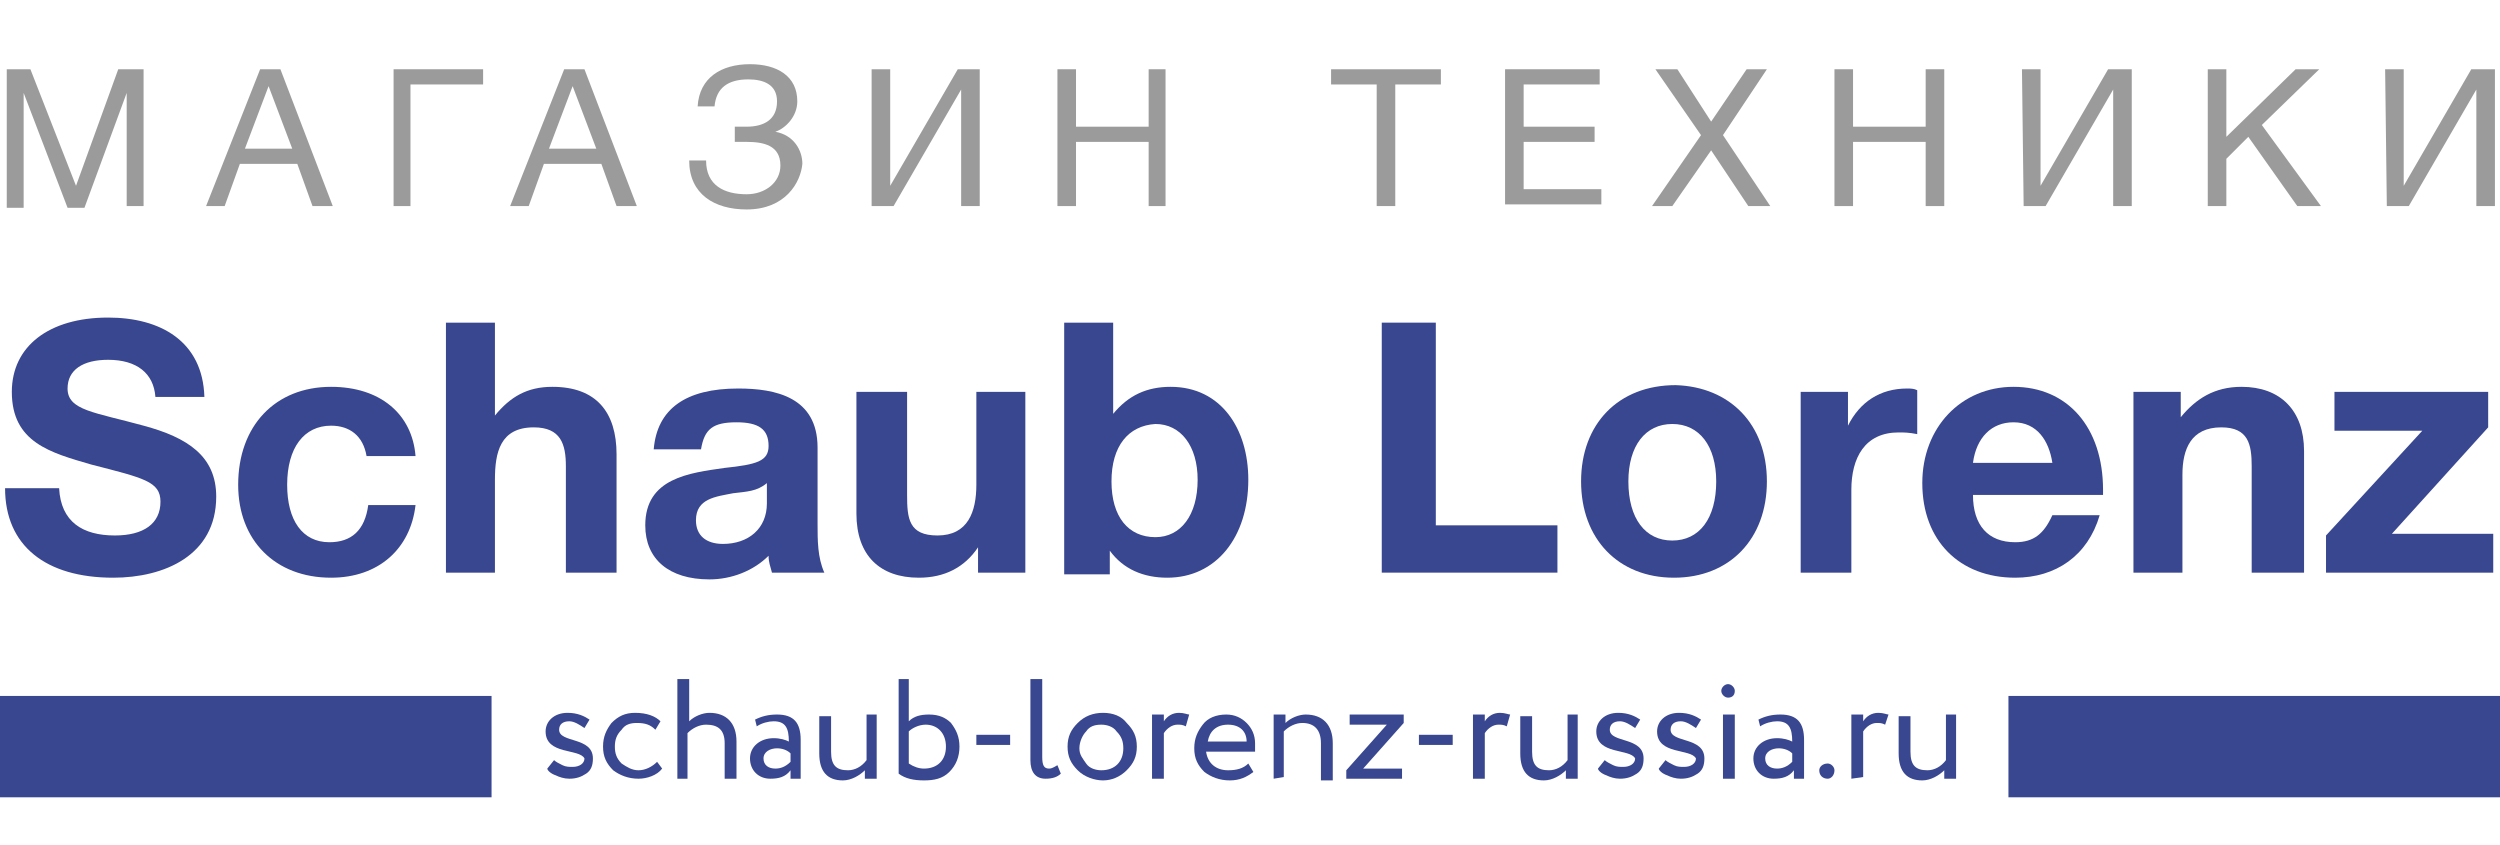
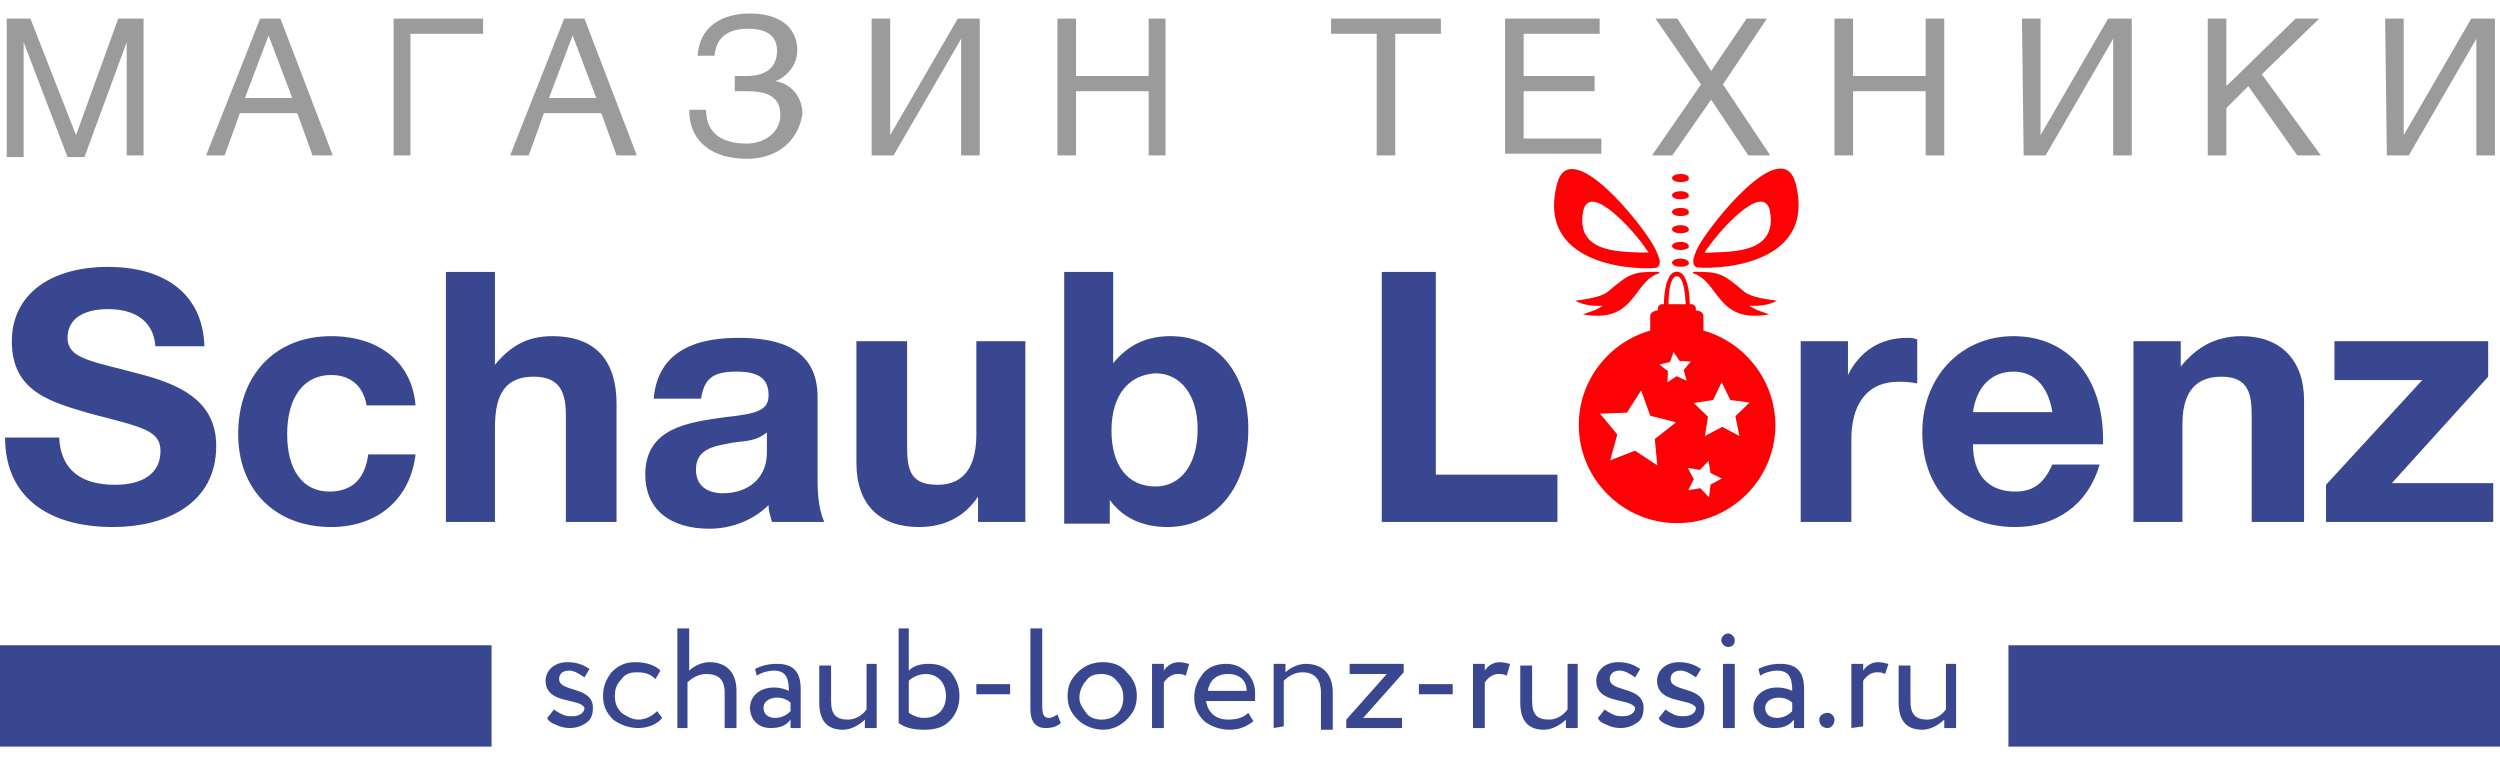
- <svg xmlns="http://www.w3.org/2000/svg" version="1.1" id="Слой_1" x="0px" y="0px" viewBox="0 0 148 50" style="enable-background:new 0 0 148 50;" xml:space="preserve">
-   <style type="text/css">
- 	.st0{fill:#394791;}
- 	.st1{fill:#9B9B9B;}
- </style>
-   <g>
-     <path class="st0" d="M9.2,23.5c-0.1-1.4-1.1-2.2-2.8-2.2C4.9,21.3,4,21.9,4,23c0,1.3,1.6,1.4,4.5,2.2c2.6,0.7,4.3,1.8,4.3,4.2   c0,3.5-3.1,4.8-6.1,4.8c-4,0-6.4-1.9-6.4-5.3h3.2c0.1,2,1.4,2.8,3.3,2.8c1.7,0,2.7-0.7,2.7-2c0-1.2-1-1.4-4.1-2.2   c-2.4-0.7-4.7-1.3-4.7-4.3c0-2.7,2.2-4.4,5.7-4.4c3.1,0,5.6,1.4,5.7,4.7H9.2z" />
-     <path class="st0" d="M19.6,34.2c-3.3,0-5.5-2.2-5.5-5.5c0-3.5,2.2-5.8,5.5-5.8c2.9,0,4.8,1.6,5,4.1h-2.9c-0.2-1.2-1-1.8-2.1-1.8   c-1.6,0-2.6,1.3-2.6,3.5c0,2.1,0.9,3.4,2.5,3.4c1.3,0,2.1-0.7,2.3-2.2h2.8C24.3,32.5,22.4,34.2,19.6,34.2z" />
-     <path class="st0" d="M29.3,24.6c0.9-1.1,1.9-1.7,3.4-1.7c2.6,0,3.8,1.5,3.8,4v7h-3v-6.3c0-1.3-0.3-2.3-1.9-2.3   c-2,0-2.3,1.5-2.3,3.1v5.5h-2.9V19.1h2.9C29.3,19.1,29.3,24.6,29.3,24.6z" />
-     <path class="st0" d="M45.7,33.9c-0.1-0.4-0.2-0.6-0.2-1c-0.9,0.9-2.2,1.4-3.5,1.4c-2.4,0-3.8-1.2-3.8-3.2c0-2.8,2.6-3.1,4.7-3.4   c1.9-0.2,2.6-0.4,2.6-1.3c0-1-0.6-1.4-1.9-1.4c-1.4,0-1.9,0.4-2.1,1.6h-2.8c0.2-2.4,1.9-3.6,5-3.6c2.2,0,4.7,0.5,4.7,3.5V31   c0,1,0,2,0.4,2.9H45.7z M43.4,29.2c-1,0.2-2.2,0.3-2.2,1.6c0,0.9,0.6,1.4,1.6,1.4c1.5,0,2.6-0.9,2.6-2.4v-1.2   C44.8,29.1,44.2,29.1,43.4,29.2z" />
-     <path class="st0" d="M60.7,33.9h-2.8v-1.5c-0.8,1.2-2,1.8-3.5,1.8c-2.3,0-3.7-1.3-3.7-3.8v-7.2h3v6.1c0,1.4,0.1,2.4,1.8,2.4   c1.8,0,2.3-1.4,2.3-3v-5.5h2.9V33.9z" />
-     <path class="st0" d="M65.9,24.5c0.9-1.1,2-1.6,3.4-1.6c3,0,4.6,2.5,4.6,5.5c0,3.4-1.9,5.8-4.8,5.8c-1.4,0-2.6-0.5-3.4-1.6V34H63   V19.1h2.9V24.5z M65.8,28.5c0,2.1,1,3.3,2.6,3.3c1.5,0,2.5-1.3,2.5-3.4c0-2-1-3.3-2.5-3.3C66.8,25.2,65.8,26.4,65.8,28.5z" />
-     <path class="st0" d="M92.3,33.9H81.8V19.1H85v12h7.2v2.8H92.3z" />
-     <path class="st0" d="M104.6,28.5c0,3.4-2.2,5.7-5.5,5.7s-5.5-2.3-5.5-5.7s2.2-5.7,5.6-5.7C102.4,22.9,104.6,25.1,104.6,28.5z    M96.4,28.5c0,2.2,1,3.5,2.6,3.5s2.6-1.3,2.6-3.5c0-2.1-1-3.4-2.6-3.4S96.4,26.4,96.4,28.5z" />
-     <path class="st0" d="M113.5,25.7c-0.5-0.1-0.8-0.1-1.1-0.1c-2,0-2.8,1.5-2.8,3.4v4.9h-3V23.2h2.8v2c0.7-1.4,1.9-2.2,3.5-2.2   c0.2,0,0.4,0,0.6,0.1V25.7z" />
-     <path class="st0" d="M119.3,34.2c-3.3,0-5.5-2.2-5.5-5.6c0-3.3,2.3-5.7,5.4-5.7c3.2,0,5.3,2.4,5.3,6.1v0.3h-7.7   c0,1.8,0.9,2.8,2.5,2.8c1.1,0,1.7-0.5,2.2-1.6h2.8C123.6,32.9,121.7,34.2,119.3,34.2z M119.2,25c-1.3,0-2.2,0.9-2.4,2.4h4.7   C121.3,26.1,120.6,25,119.2,25z" />
-     <path class="st0" d="M133.3,33.9v-6.3c0-1.3-0.2-2.3-1.8-2.3c-1.8,0-2.3,1.3-2.3,2.8v5.8h-2.9V23.2h2.8v1.5c0.9-1.1,2-1.8,3.6-1.8   c2.3,0,3.7,1.4,3.7,3.8v7.2H133.3z" />
-     <path class="st0" d="M147.3,25.3l-5.7,6.3h6v2.3h-9.9v-2.2l5.7-6.2h-5.2v-2.3h9.1L147.3,25.3L147.3,25.3z" />
-   </g>
-   <g>
-     <path class="st1" d="M1.8,4.1L4.5,11L7,4.1h1.5v8.1h-1V5.5L5,12.3H4L1.4,5.5v6.8h-1V4.1H1.8z" />
-     <path class="st1" d="M19.7,12.2h-1.2l-0.9-2.5h-3.4l-0.9,2.5h-1.1l3.2-8.1h1.2L19.7,12.2z M15.9,5.1l-1.4,3.7h2.8L15.9,5.1z" />
-     <path class="st1" d="M23.3,12.2V4.1h5.3V5h-4.3v7.2H23.3z" />
-     <path class="st1" d="M37.7,12.2h-1.2l-0.9-2.5h-3.4l-0.9,2.5h-1.1l3.2-8.1h1.2L37.7,12.2z M33.9,5.1l-1.4,3.7h2.8L33.9,5.1z" />
-     <path class="st1" d="M44.2,12.4c-1.9,0-3.4-0.9-3.4-2.9h1c0,1.5,1.1,2,2.4,2c1.1,0,2-0.7,2-1.7c0-1.2-1-1.4-2-1.4   c-0.2,0-0.6,0-0.7,0V7.5c0.2,0,0.5,0,0.7,0c1,0,1.8-0.4,1.8-1.5c0-1-0.8-1.3-1.7-1.3c-1.2,0-1.9,0.5-2,1.6h-1   c0.1-1.7,1.4-2.5,3.1-2.5c1.6,0,2.8,0.7,2.8,2.2c0,0.9-0.7,1.6-1.3,1.8l0,0C47,8,47.5,8.9,47.5,9.7C47.4,10.8,46.5,12.4,44.2,12.4z   " />
-     <path class="st1" d="M51.6,4.1h1.1V11l0,0l4-6.9H58v8.1h-1.1V5.3l0,0l-4,6.9h-1.3C51.6,12.2,51.6,4.1,51.6,4.1z" />
-     <path class="st1" d="M69,12.2h-1V8.4h-4.3v3.8h-1.1V4.1h1.1v3.4H68V4.1h1V12.2z" />
-     <path class="st1" d="M85.3,5h-2.7v7.2h-1.1V5h-2.7V4.1h6.5C85.3,4.1,85.3,5,85.3,5z" />
-     <path class="st1" d="M94.7,5h-4.5v2.5h4.2v0.9h-4.2v2.8h4.6v0.9h-5.7v-8h5.6V5z" />
-     <path class="st1" d="M102,8l2.8,4.2h-1.3l-2.2-3.3L99,12.2h-1.2l2.9-4.2L98,4.1h1.3l2,3.1l2.1-3.1h1.2L102,8z" />
-     <path class="st1" d="M115.1,12.2H114V8.4h-4.3v3.8h-1.1V4.1h1.1v3.4h4.3V4.1h1.1V12.2z" />
-     <path class="st1" d="M119.7,4.1h1.1V11l0,0l4-6.9h1.4v8.1h-1.1V5.3l0,0l-4,6.9h-1.3L119.7,4.1L119.7,4.1z" />
-     <path class="st1" d="M133.9,7.4l3.5,4.8H136l-2.9-4.1l-1.3,1.3v2.8h-1.1V4.1h1.1v4l4.1-4h1.4L133.9,7.4z" />
-     <path class="st1" d="M141.2,4.1h1.1V11l0,0l4-6.9h1.4v8.1h-1.1V5.3l0,0l-4,6.9h-1.3L141.2,4.1L141.2,4.1z" />
-   </g>
-   <rect x="118.9" y="41.2" class="st0" width="29.1" height="6" />
-   <rect y="41.2" class="st0" width="29.1" height="6" />
-   <g>
-     <path class="st0" d="M32.3,43.3c0-0.6,0.5-1.1,1.3-1.1c0.6,0,1,0.2,1.3,0.4l-0.3,0.5c-0.3-0.2-0.6-0.4-0.9-0.4   c-0.4,0-0.6,0.2-0.6,0.5c0,0.8,2,0.4,2,1.7c0,0.4-0.1,0.7-0.4,0.9c-0.3,0.2-0.6,0.3-1,0.3c-0.3,0-0.6-0.1-0.8-0.2   c-0.3-0.1-0.5-0.3-0.5-0.4l0.4-0.5c0.1,0.1,0.3,0.2,0.5,0.3s0.4,0.1,0.6,0.1c0.4,0,0.7-0.2,0.7-0.5C34.3,44.3,32.3,44.7,32.3,43.3z   " />
-     <path class="st0" d="M39.2,45.5c-0.3,0.4-0.9,0.6-1.4,0.6c-0.6,0-1.1-0.2-1.5-0.5c-0.4-0.4-0.6-0.8-0.6-1.4c0-0.6,0.2-1,0.5-1.4   c0.4-0.4,0.8-0.6,1.4-0.6c0.7,0,1.2,0.2,1.5,0.5l-0.3,0.5c-0.3-0.3-0.6-0.4-1.1-0.4c-0.4,0-0.7,0.1-0.9,0.4c-0.3,0.3-0.4,0.6-0.4,1   s0.1,0.7,0.4,1c0.3,0.2,0.6,0.4,1,0.4s0.8-0.2,1.1-0.5L39.2,45.5z" />
-     <path class="st0" d="M40.1,46.1v-5.9h0.7v2.5c0.3-0.3,0.8-0.5,1.2-0.5c1,0,1.6,0.6,1.6,1.7v2.2h-0.7V44c0-0.8-0.4-1.1-1.1-1.1   c-0.4,0-0.8,0.2-1.1,0.5v2.7C40.7,46.1,40.1,46.1,40.1,46.1z" />
-     <path class="st0" d="M44.7,42.6c0.4-0.2,0.8-0.3,1.3-0.3c1,0,1.4,0.5,1.4,1.5v2.3h-0.6v-0.5c-0.3,0.4-0.7,0.5-1.2,0.5   c-0.7,0-1.2-0.5-1.2-1.2s0.6-1.2,1.4-1.2c0.4,0,0.7,0.1,0.9,0.2c0-0.8-0.2-1.2-0.9-1.2c-0.3,0-0.7,0.1-1,0.3L44.7,42.6z M46.8,45.1   v-0.5c-0.2-0.2-0.5-0.3-0.8-0.3c-0.4,0-0.8,0.2-0.8,0.6c0,0.4,0.3,0.6,0.7,0.6C46.2,45.5,46.5,45.4,46.8,45.1z" />
-     <path class="st0" d="M51.9,42.3v3.8h-0.7v-0.5c-0.3,0.3-0.8,0.6-1.3,0.6c-0.9,0-1.4-0.5-1.4-1.6v-2.2h0.7v2.1c0,0.8,0.3,1.1,1,1.1   c0.4,0,0.8-0.2,1.1-0.6v-2.7C51.3,42.3,51.9,42.3,51.9,42.3z" />
-     <path class="st0" d="M53.1,40.2h0.7v2.5c0.3-0.3,0.7-0.4,1.2-0.4c0.6,0,1,0.2,1.3,0.5c0.3,0.4,0.5,0.8,0.5,1.4   c0,0.6-0.2,1.1-0.6,1.5c-0.4,0.4-0.9,0.5-1.5,0.5s-1.1-0.1-1.5-0.4v-5.6H53.1z M53.8,43.3v1.9c0.3,0.2,0.6,0.3,0.9,0.3   c0.8,0,1.3-0.5,1.3-1.3s-0.5-1.3-1.2-1.3C54.4,42.9,54,43.1,53.8,43.3z" />
-     <path class="st0" d="M57.8,44.1v-0.6h2v0.6H57.8z" />
-     <path class="st0" d="M61,40.2h0.7v4.6c0,0.5,0.1,0.7,0.4,0.7c0.2,0,0.3-0.1,0.5-0.2l0.2,0.5c-0.2,0.2-0.5,0.3-0.9,0.3   c-0.6,0-0.9-0.4-0.9-1.1V40.2z" />
-     <path class="st0" d="M63.2,44.2c0-0.6,0.2-1,0.6-1.4s0.9-0.6,1.5-0.6s1.1,0.2,1.4,0.6c0.4,0.4,0.6,0.8,0.6,1.4s-0.2,1-0.6,1.4   s-0.9,0.6-1.4,0.6s-1.1-0.2-1.5-0.6C63.4,45.2,63.2,44.8,63.2,44.2z M64.3,45.2c0.2,0.3,0.6,0.4,0.9,0.4c0.8,0,1.3-0.5,1.3-1.3   c0-0.4-0.1-0.7-0.4-1c-0.2-0.3-0.6-0.4-0.9-0.4c-0.4,0-0.7,0.1-0.9,0.4c-0.2,0.2-0.4,0.6-0.4,1S64.1,44.9,64.3,45.2z" />
-     <path class="st0" d="M68.2,46.1v-3.8h0.7v0.4c0.2-0.3,0.5-0.5,0.9-0.5c0.3,0,0.5,0.1,0.6,0.1L70.2,43c-0.2-0.1-0.3-0.1-0.5-0.1   c-0.3,0-0.6,0.2-0.8,0.5v2.7C68.9,46.1,68.2,46.1,68.2,46.1z" />
-     <path class="st0" d="M74.2,45.7c-0.4,0.3-0.8,0.5-1.4,0.5s-1.1-0.2-1.5-0.5c-0.4-0.4-0.6-0.8-0.6-1.4c0-0.6,0.2-1,0.5-1.4   s0.8-0.6,1.4-0.6c0.5,0,0.9,0.2,1.2,0.5c0.3,0.3,0.5,0.7,0.5,1.2c0,0.2,0,0.3,0,0.5h-2.9c0.1,0.7,0.6,1.1,1.3,1.1   c0.5,0,0.9-0.1,1.2-0.4L74.2,45.7z M71.5,43.9h2.3c0-0.6-0.4-1-1.1-1C72,42.9,71.6,43.3,71.5,43.9z" />
-     <path class="st0" d="M75.4,46.1v-3.8h0.7v0.5c0.3-0.3,0.8-0.5,1.2-0.5c1,0,1.6,0.6,1.6,1.7v2.2h-0.7V44c0-0.8-0.4-1.2-1.1-1.2   c-0.4,0-0.8,0.2-1.1,0.5V46L75.4,46.1L75.4,46.1z" />
-     <path class="st0" d="M79.9,42.9v-0.6h3.2v0.5l-2.4,2.7H83v0.6h-3.3v-0.5l2.4-2.7H79.9z" />
-     <path class="st0" d="M84,44.1v-0.6h2v0.6H84z" />
-     <path class="st0" d="M87.2,46.1v-3.8h0.7v0.4c0.2-0.3,0.5-0.5,0.9-0.5c0.3,0,0.5,0.1,0.6,0.1L89.2,43c-0.2-0.1-0.3-0.1-0.5-0.1   c-0.3,0-0.6,0.2-0.8,0.5v2.7C87.9,46.1,87.2,46.1,87.2,46.1z" />
-     <path class="st0" d="M93.4,42.3v3.8h-0.7v-0.5c-0.3,0.3-0.8,0.6-1.3,0.6c-0.9,0-1.4-0.5-1.4-1.6v-2.2h0.7v2.1c0,0.8,0.3,1.1,1,1.1   c0.4,0,0.8-0.2,1.1-0.6v-2.7C92.8,42.3,93.4,42.3,93.4,42.3z" />
-     <path class="st0" d="M94.5,43.3c0-0.6,0.5-1.1,1.3-1.1c0.6,0,1,0.2,1.3,0.4l-0.3,0.5c-0.3-0.2-0.6-0.4-0.9-0.4   c-0.4,0-0.6,0.2-0.6,0.5c0,0.8,2,0.4,2,1.7c0,0.4-0.1,0.7-0.4,0.9s-0.6,0.3-1,0.3c-0.3,0-0.6-0.1-0.8-0.2c-0.3-0.1-0.5-0.3-0.5-0.4   L95,45c0.1,0.1,0.3,0.2,0.5,0.3s0.4,0.1,0.6,0.1c0.4,0,0.7-0.2,0.7-0.5C96.5,44.3,94.5,44.7,94.5,43.3z" />
-     <path class="st0" d="M98.1,43.3c0-0.6,0.5-1.1,1.3-1.1c0.6,0,1,0.2,1.3,0.4l-0.3,0.5c-0.3-0.2-0.6-0.4-0.9-0.4   c-0.4,0-0.6,0.2-0.6,0.5c0,0.8,2,0.4,2,1.7c0,0.4-0.1,0.7-0.4,0.9s-0.6,0.3-1,0.3c-0.3,0-0.6-0.1-0.8-0.2c-0.3-0.1-0.5-0.3-0.5-0.4   l0.4-0.5c0.1,0.1,0.3,0.2,0.5,0.3s0.4,0.1,0.6,0.1c0.4,0,0.7-0.2,0.7-0.5C100.1,44.3,98.1,44.7,98.1,43.3z" />
-     <path class="st0" d="M102.3,40.5c0.2,0,0.4,0.2,0.4,0.4c0,0.3-0.2,0.4-0.4,0.4c-0.2,0-0.4-0.2-0.4-0.4S102.1,40.5,102.3,40.5z    M102,46.1v-3.8h0.7v3.8H102z" />
-     <path class="st0" d="M104.1,42.6c0.4-0.2,0.8-0.3,1.3-0.3c1,0,1.4,0.5,1.4,1.5v2.3h-0.6v-0.5c-0.3,0.4-0.7,0.5-1.2,0.5   c-0.7,0-1.2-0.5-1.2-1.2s0.6-1.2,1.4-1.2c0.4,0,0.7,0.1,0.9,0.2c0-0.8-0.2-1.2-0.9-1.2c-0.3,0-0.7,0.1-1,0.3L104.1,42.6z    M106.1,45.1v-0.5c-0.2-0.2-0.5-0.3-0.8-0.3c-0.4,0-0.8,0.2-0.8,0.6c0,0.4,0.3,0.6,0.7,0.6C105.5,45.5,105.8,45.4,106.1,45.1z" />
-     <path class="st0" d="M108.2,45.2c0.2,0,0.4,0.2,0.4,0.4c0,0.3-0.2,0.5-0.4,0.5c-0.3,0-0.5-0.2-0.5-0.5   C107.7,45.4,107.9,45.2,108.2,45.2z" />
-     <path class="st0" d="M109.6,46.1v-3.8h0.7v0.4c0.2-0.3,0.5-0.5,0.9-0.5c0.3,0,0.5,0.1,0.6,0.1l-0.2,0.6c-0.2-0.1-0.3-0.1-0.5-0.1   c-0.3,0-0.6,0.2-0.8,0.5V46L109.6,46.1L109.6,46.1z" />
-     <path class="st0" d="M115.8,42.3v3.8h-0.7v-0.5c-0.3,0.3-0.8,0.6-1.3,0.6c-0.9,0-1.4-0.5-1.4-1.6v-2.2h0.7v2.1c0,0.8,0.3,1.1,1,1.1   c0.4,0,0.8-0.2,1.1-0.6v-2.7C115.2,42.3,115.8,42.3,115.8,42.3z" />
+ <svg xmlns="http://www.w3.org/2000/svg" width="148" height="45" viewBox="0 0 148 45">
+   <g fill="none" fill-rule="evenodd">
+     <path fill="#394791" fill-rule="nonzero" d="M9.2,20.5 C9.1,19.1 8.1,18.3 6.4,18.3 C4.9,18.3 4,18.9 4,20 C4,21.3 5.6,21.4 8.5,22.2 C11.1,22.9 12.8,24 12.8,26.4 C12.8,29.9 9.7,31.2 6.7,31.2 C2.7,31.2 0.3,29.3 0.3,25.9 L3.5,25.9 C3.6,27.9 4.9,28.7 6.8,28.7 C8.5,28.7 9.5,28 9.5,26.7 C9.5,25.5 8.5,25.3 5.4,24.5 C3,23.8 0.7,23.2 0.7,20.2 C0.7,17.5 2.9,15.8 6.4,15.8 C9.5,15.8 12,17.2 12.1,20.5 L9.2,20.5 L9.2,20.5 Z M19.6,31.2 C16.3,31.2 14.1,29 14.1,25.7 C14.1,22.2 16.3,19.9 19.6,19.9 C22.5,19.9 24.4,21.5 24.6,24 L21.7,24 C21.5,22.8 20.7,22.2 19.6,22.2 C18,22.2 17,23.5 17,25.7 C17,27.8 17.9,29.1 19.5,29.1 C20.8,29.1 21.6,28.4 21.8,26.9 L24.6,26.9 C24.3,29.5 22.4,31.2 19.6,31.2 Z M29.3,21.6 C30.2,20.5 31.2,19.9 32.7,19.9 C35.3,19.9 36.5,21.4 36.5,23.9 L36.5,30.9 L33.5,30.9 L33.5,24.6 C33.5,23.3 33.2,22.3 31.6,22.3 C29.6,22.3 29.3,23.8 29.3,25.4 L29.3,30.9 L26.4,30.9 L26.4,16.1 L29.3,16.1 L29.3,21.6 Z M45.7,30.9 C45.6,30.5 45.5,30.3 45.5,29.9 C44.6,30.8 43.3,31.3 42,31.3 C39.6,31.3 38.2,30.1 38.2,28.1 C38.2,25.3 40.8,25 42.9,24.7 C44.8,24.5 45.5,24.3 45.5,23.4 C45.5,22.4 44.9,22 43.6,22 C42.2,22 41.7,22.4 41.5,23.6 L38.7,23.6 C38.9,21.2 40.6,20 43.7,20 C45.9,20 48.4,20.5 48.4,23.5 L48.4,28 C48.4,29 48.4,30 48.8,30.9 L45.7,30.9 L45.7,30.9 Z M43.4,26.2 C42.4,26.4 41.2,26.5 41.2,27.8 C41.2,28.7 41.8,29.2 42.8,29.2 C44.3,29.2 45.4,28.3 45.4,26.8 L45.4,25.6 C44.8,26.1 44.2,26.1 43.4,26.2 L43.4,26.2 Z M60.7,30.9 L57.9,30.9 L57.9,29.4 C57.1,30.6 55.9,31.2 54.4,31.2 C52.1,31.2 50.7,29.9 50.7,27.4 L50.7,20.2 L53.7,20.2 L53.7,26.3 C53.7,27.7 53.8,28.7 55.5,28.7 C57.3,28.7 57.8,27.3 57.8,25.7 L57.8,20.2 L60.7,20.2 L60.7,30.9 L60.7,30.9 Z M65.9,21.5 C66.8,20.4 67.9,19.9 69.3,19.9 C72.3,19.9 73.9,22.4 73.9,25.4 C73.9,28.8 72,31.2 69.1,31.2 C67.7,31.2 66.5,30.7 65.7,29.6 L65.7,31 L63,31 L63,16.1 L65.9,16.1 L65.9,21.5 L65.9,21.5 Z M65.8,25.5 C65.8,27.6 66.8,28.8 68.4,28.8 C69.9,28.8 70.9,27.5 70.9,25.4 C70.9,23.4 69.9,22.1 68.4,22.1 C66.8,22.2 65.8,23.4 65.8,25.5 Z M92.3,30.9 L81.8,30.9 L81.8,16.1 L85,16.1 L85,28.1 L92.2,28.1 L92.2,30.9 L92.3,30.9 L92.3,30.9 Z M113.5,22.7 C113,22.6 112.7,22.6 112.4,22.6 C110.4,22.6 109.6,24.1 109.6,26 L109.6,30.9 L106.6,30.9 L106.6,20.2 L109.4,20.2 L109.4,22.2 C110.1,20.8 111.3,20 112.9,20 C113.1,20 113.3,20 113.5,20.1 L113.5,22.7 L113.5,22.7 Z M119.3,31.2 C116,31.2 113.8,29 113.8,25.6 C113.8,22.3 116.1,19.9 119.2,19.9 C122.4,19.9 124.5,22.3 124.5,26 L124.5,26.3 L116.8,26.3 C116.8,28.1 117.7,29.1 119.3,29.1 C120.4,29.1 121,28.6 121.5,27.5 L124.3,27.5 C123.6,29.9 121.7,31.2 119.3,31.2 Z M119.2,22 C117.9,22 117,22.9 116.8,24.4 L121.5,24.4 C121.3,23.1 120.6,22 119.2,22 Z M133.3,30.9 L133.3,24.6 C133.3,23.3 133.1,22.3 131.5,22.3 C129.7,22.3 129.2,23.6 129.2,25.1 L129.2,30.9 L126.3,30.9 L126.3,20.2 L129.1,20.2 L129.1,21.7 C130,20.6 131.1,19.9 132.7,19.9 C135,19.9 136.4,21.3 136.4,23.7 L136.4,30.9 L133.3,30.9 L133.3,30.9 Z M147.3,22.3 L141.6,28.6 L147.6,28.6 L147.6,30.9 L137.7,30.9 L137.7,28.7 L143.4,22.5 L138.2,22.5 L138.2,20.2 L147.3,20.2 L147.3,22.3 L147.3,22.3 Z" />
+     <path fill="#FC0204" d="M98.923,16.24 C99.133,16.03 99.404,16.03 99.613,16.24 C99.943,16.6 100.033,17.5 100.033,18.01 L100.033,18.01 L100.154,18.01 C100.273,18.01 100.393,18.13 100.393,18.25 L100.393,18.25 L100.393,18.37 C100.663,18.4 100.843,18.52 100.843,18.7 L100.843,18.7 L100.843,19.57 C103.273,20.26 105.073,22.48 105.104,25.15 C105.104,28.36 102.493,30.97 99.283,30.97 C96.073,30.97 93.463,28.36 93.463,25.15 C93.463,22.51 95.263,20.26 97.693,19.57 L97.693,19.57 L97.693,18.7 C97.693,18.52 97.904,18.4 98.143,18.37 L98.143,18.37 L98.143,18.25 C98.143,18.13 98.263,18.01 98.383,18.01 L98.383,18.01 L98.504,18.01 C98.504,17.5 98.593,16.6 98.923,16.24 Z M101.143,27.28 L100.633,27.82 L99.913,27.7 L100.273,28.36 L99.943,29.02 L100.663,28.9 L101.173,29.44 L101.263,28.69 L101.923,28.33 L101.263,28 L101.143,27.28 Z M97.154,23.11 L96.313,24.43 L94.723,24.49 L95.743,25.72 L95.323,27.25 L96.793,26.68 L98.113,27.55 L97.963,25.99 L99.223,25 L97.693,24.61 L97.154,23.11 Z M101.923,22.63 L101.413,23.68 L100.273,23.86 L101.113,24.67 L100.933,25.81 L101.954,25.27 L102.973,25.81 L102.733,24.64 L103.573,23.83 L102.433,23.68 L101.923,22.63 Z M99.073,20.83 L98.863,21.43 L98.233,21.58 L98.743,21.97 L98.713,22.63 L99.254,22.27 L99.854,22.54 L99.673,21.91 L100.093,21.4 L99.433,21.37 L99.073,20.83 Z M98.113,16.09 C98.173,16.09 98.294,16.12 98.204,16.18 C96.644,16.69 96.823,19.18 93.704,18.61 C94.483,18.34 94.513,18.34 94.873,18.1 C94.333,18.13 93.704,18.07 93.254,17.8 C94.663,17.62 94.963,17.44 95.233,17.23 C96.463,16.18 96.704,16.09 98.113,16.09 Z M100.333,16.09 C101.743,16.09 101.983,16.18 103.213,17.23 C103.483,17.44 103.783,17.62 105.193,17.8 C104.743,18.07 104.113,18.13 103.573,18.1 C103.933,18.34 103.963,18.34 104.743,18.61 C101.623,19.18 101.803,16.69 100.243,16.18 C100.153,16.12 100.273,16.09 100.333,16.09 Z M99.433,16.42 C99.313,16.33 99.193,16.33 99.104,16.42 C98.833,16.69 98.773,17.47 98.773,18.01 L98.773,18.01 L99.793,18.01 C99.763,17.47 99.704,16.69 99.433,16.42 Z M92.173,10.9 C92.923,7.9 97.243,13.3 97.933,14.62 C98.054,14.83 98.263,15.34 98.263,15.52 C98.233,15.76 98.143,15.82 98.054,15.85 C97.483,15.97 90.854,16.03 92.173,10.9 Z M100.544,14.59 C101.234,13.3 105.523,7.87 106.304,10.87 C107.623,16 100.994,15.94 100.454,15.82 C100.363,15.79 100.244,15.73 100.244,15.49 C100.213,15.31 100.423,14.8 100.544,14.59 Z M99.479,15.31 C99.788,15.31 99.974,15.43 99.974,15.55 C100.036,15.7 99.788,15.79 99.479,15.79 C99.169,15.79 98.983,15.67 98.983,15.55 C98.983,15.4 99.232,15.31 99.479,15.31 Z M104.773,12.46 C104.354,10.72 101.684,13.81 101.144,14.62 C101.084,14.68 100.994,14.8 100.904,14.95 L100.904,14.95 L100.934,14.95 C101.054,14.98 101.234,14.95 101.354,14.95 C102.644,14.89 105.254,14.95 104.773,12.46 Z M97.363,14.62 C96.854,13.84 94.154,10.72 93.733,12.46 C93.223,14.95 95.833,14.89 97.123,14.95 L97.123,14.95 L97.604,14.95 C97.513,14.83 97.393,14.68 97.363,14.62 Z M99.479,14.32 C99.788,14.32 99.974,14.44 99.974,14.56 C100.036,14.68 99.788,14.8 99.479,14.8 C99.169,14.8 98.983,14.68 98.983,14.56 C98.983,14.41 99.232,14.32 99.479,14.32 Z M99.479,13.33 C99.788,13.33 99.974,13.45 99.974,13.57 C100.036,13.69 99.788,13.81 99.479,13.81 C99.169,13.81 98.983,13.69 98.983,13.57 C98.983,13.42 99.232,13.33 99.479,13.33 Z M99.479,12.31 C99.788,12.31 99.974,12.4 99.974,12.55 C100.036,12.7 99.788,12.79 99.479,12.79 C99.169,12.79 98.983,12.67 98.983,12.55 C98.983,12.4 99.232,12.31 99.479,12.31 Z M99.479,11.32 C99.788,11.32 99.974,11.44 99.974,11.56 C100.036,11.68 99.788,11.8 99.479,11.8 C99.169,11.8 98.983,11.68 98.983,11.56 C98.983,11.41 99.232,11.32 99.479,11.32 Z M99.479,10.3 C99.788,10.3 99.974,10.39 99.974,10.54 C100.036,10.69 99.788,10.78 99.479,10.78 C99.169,10.78 98.983,10.66 98.983,10.54 C98.983,10.39 99.232,10.3 99.479,10.3 Z" />
+     <path fill="#9B9B9B" fill-rule="nonzero" d="M1.8,1.1 L4.5,8 L7,1.1 L8.5,1.1 L8.5,9.2 L7.5,9.2 L7.5,2.5 L5,9.3 L4,9.3 L1.4,2.5 L1.4,9.3 L0.4,9.3 L0.4,1.1 L1.8,1.1 Z M19.7,9.2 L18.5,9.2 L17.6,6.7 L14.2,6.7 L13.3,9.2 L12.2,9.2 L15.4,1.1 L16.6,1.1 L19.7,9.2 L19.7,9.2 Z M15.9,2.1 L14.5,5.8 L17.3,5.8 L15.9,2.1 L15.9,2.1 Z M23.3,9.2 L23.3,1.1 L28.6,1.1 L28.6,2 L24.3,2 L24.3,9.2 L23.3,9.2 Z M37.7,9.2 L36.5,9.2 L35.6,6.7 L32.2,6.7 L31.3,9.2 L30.2,9.2 L33.4,1.1 L34.6,1.1 L37.7,9.2 L37.7,9.2 Z M33.9,2.1 L32.5,5.8 L35.3,5.8 L33.9,2.1 L33.9,2.1 Z M44.2,9.4 C42.3,9.4 40.8,8.5 40.8,6.5 L41.8,6.5 C41.8,8 42.9,8.5 44.2,8.5 C45.3,8.5 46.2,7.8 46.2,6.8 C46.2,5.6 45.2,5.4 44.2,5.4 L43.5,5.4 L43.5,4.5 L44.2,4.5 C45.2,4.5 46,4.1 46,3 C46,2 45.2,1.7 44.3,1.7 C43.1,1.7 42.4,2.2 42.3,3.3 L41.3,3.3 C41.4,1.6 42.7,0.8 44.4,0.8 C46,0.8 47.2,1.5 47.2,3 C47.2,3.9 46.5,4.6 45.9,4.8 C47,5 47.5,5.9 47.5,6.7 C47.4,7.8 46.5,9.4 44.2,9.4 Z M51.6,1.1 L52.7,1.1 L52.7,8 L56.7,1.1 L58,1.1 L58,9.2 L56.9,9.2 L56.9,2.3 L52.9,9.2 L51.6,9.2 L51.6,1.1 Z M69,9.2 L68,9.2 L68,5.4 L63.7,5.4 L63.7,9.2 L62.6,9.2 L62.6,1.1 L63.7,1.1 L63.7,4.5 L68,4.5 L68,1.1 L69,1.1 L69,9.2 Z M85.3,2 L82.6,2 L82.6,9.2 L81.5,9.2 L81.5,2 L78.8,2 L78.8,1.1 L85.3,1.1 L85.3,2 Z M94.7,2 L90.2,2 L90.2,4.5 L94.4,4.5 L94.4,5.4 L90.2,5.4 L90.2,8.2 L94.8,8.2 L94.8,9.1 L89.1,9.1 L89.1,1.1 L94.7,1.1 L94.7,2 L94.7,2 Z M102,5 L104.8,9.2 L103.5,9.2 L101.3,5.9 L99,9.2 L97.8,9.2 L100.7,5 L98,1.1 L99.3,1.1 L101.3,4.2 L103.4,1.1 L104.6,1.1 L102,5 Z M115.1,9.2 L114,9.2 L114,5.4 L109.7,5.4 L109.7,9.2 L108.6,9.2 L108.6,1.1 L109.7,1.1 L109.7,4.5 L114,4.5 L114,1.1 L115.1,1.1 L115.1,9.2 Z M119.7,1.1 L120.8,1.1 L120.8,8 L124.8,1.1 L126.2,1.1 L126.2,9.2 L125.1,9.2 L125.1,2.3 L121.1,9.2 L119.8,9.2 L119.7,1.1 L119.7,1.1 Z M133.9,4.4 L137.4,9.2 L136,9.2 L133.1,5.1 L131.8,6.4 L131.8,9.2 L130.7,9.2 L130.7,1.1 L131.8,1.1 L131.8,5.1 L135.9,1.1 L137.3,1.1 L133.9,4.4 Z M141.2,1.1 L142.3,1.1 L142.3,8 L146.3,1.1 L147.7,1.1 L147.7,9.2 L146.6,9.2 L146.6,2.3 L142.6,9.2 L141.3,9.2 L141.2,1.1 Z" />
+     <path fill="#394791" fill-rule="nonzero" d="M118.9,38.2 L148,38.2 L148,44.2 L118.9,44.2 L118.9,38.2 Z M0,38.2 L29.1,38.2 L29.1,44.2 L0,44.2 L0,38.2 Z M32.3,40.3 C32.3,39.7 32.8,39.2 33.6,39.2 C34.2,39.2 34.6,39.4 34.9,39.6 L34.6,40.1 C34.3,39.9 34,39.7 33.7,39.7 C33.3,39.7 33.1,39.9 33.1,40.2 C33.1,41 35.1,40.6 35.1,41.9 C35.1,42.3 35,42.6 34.7,42.8 C34.4,43 34.1,43.1 33.7,43.1 C33.4,43.1 33.1,43 32.9,42.9 C32.6,42.8 32.4,42.6 32.4,42.5 L32.8,42 C32.9,42.1 33.1,42.2 33.3,42.3 C33.5,42.4 33.7,42.4 33.9,42.4 C34.3,42.4 34.6,42.2 34.6,41.9 C34.3,41.3 32.3,41.7 32.3,40.3 L32.3,40.3 Z M39.2,42.5 C38.9,42.9 38.3,43.1 37.8,43.1 C37.2,43.1 36.7,42.9 36.3,42.6 C35.9,42.2 35.7,41.8 35.7,41.2 C35.7,40.6 35.9,40.2 36.2,39.8 C36.6,39.4 37,39.2 37.6,39.2 C38.3,39.2 38.8,39.4 39.1,39.7 L38.8,40.2 C38.5,39.9 38.2,39.8 37.7,39.8 C37.3,39.8 37,39.9 36.8,40.2 C36.5,40.5 36.4,40.8 36.4,41.2 C36.4,41.6 36.5,41.9 36.8,42.2 C37.1,42.4 37.4,42.6 37.8,42.6 C38.2,42.6 38.6,42.4 38.9,42.1 L39.2,42.5 Z M40.1,43.1 L40.1,37.2 L40.8,37.2 L40.8,39.7 C41.1,39.4 41.6,39.2 42,39.2 C43,39.2 43.6,39.8 43.6,40.9 L43.6,43.1 L42.9,43.1 L42.9,41 C42.9,40.2 42.5,39.9 41.8,39.9 C41.4,39.9 41,40.1 40.7,40.4 L40.7,43.1 L40.1,43.1 L40.1,43.1 Z M44.7,39.6 C45.1,39.4 45.5,39.3 46,39.3 C47,39.3 47.4,39.8 47.4,40.8 L47.4,43.1 L46.8,43.1 L46.8,42.6 C46.5,43 46.1,43.1 45.6,43.1 C44.9,43.1 44.4,42.6 44.4,41.9 C44.4,41.2 45,40.7 45.8,40.7 C46.2,40.7 46.5,40.8 46.7,40.9 C46.7,40.1 46.5,39.7 45.8,39.7 C45.5,39.7 45.1,39.8 44.8,40 L44.7,39.6 L44.7,39.6 Z M46.8,42.1 L46.8,41.6 C46.6,41.4 46.3,41.3 46,41.3 C45.6,41.3 45.2,41.5 45.2,41.9 C45.2,42.3 45.5,42.5 45.9,42.5 C46.2,42.5 46.5,42.4 46.8,42.1 L46.8,42.1 Z M51.9,39.3 L51.9,43.1 L51.2,43.1 L51.2,42.6 C50.9,42.9 50.4,43.2 49.9,43.2 C49,43.2 48.5,42.7 48.5,41.6 L48.5,39.4 L49.2,39.4 L49.2,41.5 C49.2,42.3 49.5,42.6 50.2,42.6 C50.6,42.6 51,42.4 51.3,42 L51.3,39.3 L51.9,39.3 L51.9,39.3 Z M53.1,37.2 L53.8,37.2 L53.8,39.7 C54.1,39.4 54.5,39.3 55,39.3 C55.6,39.3 56,39.5 56.3,39.8 C56.6,40.2 56.8,40.6 56.8,41.2 C56.8,41.8 56.6,42.3 56.2,42.7 C55.8,43.1 55.3,43.2 54.7,43.2 C54.1,43.2 53.6,43.1 53.2,42.8 L53.2,37.2 L53.1,37.2 Z M53.8,40.3 L53.8,42.2 C54.1,42.4 54.4,42.5 54.7,42.5 C55.5,42.5 56,42 56,41.2 C56,40.4 55.5,39.9 54.8,39.9 C54.4,39.9 54,40.1 53.8,40.3 L53.8,40.3 Z M57.8,41.1 L57.8,40.5 L59.8,40.5 L59.8,41.1 L57.8,41.1 Z M61,37.2 L61.7,37.2 L61.7,41.8 C61.7,42.3 61.8,42.5 62.1,42.5 C62.3,42.5 62.4,42.4 62.6,42.3 L62.8,42.8 C62.6,43 62.3,43.1 61.9,43.1 C61.3,43.1 61,42.7 61,42 L61,37.2 L61,37.2 Z M63.2,41.2 C63.2,40.6 63.4,40.2 63.8,39.8 C64.2,39.4 64.7,39.2 65.3,39.2 C65.9,39.2 66.4,39.4 66.7,39.8 C67.1,40.2 67.3,40.6 67.3,41.2 C67.3,41.8 67.1,42.2 66.7,42.6 C66.3,43 65.8,43.2 65.3,43.2 C64.8,43.2 64.2,43 63.8,42.6 C63.4,42.2 63.2,41.8 63.2,41.2 Z M64.3,42.2 C64.5,42.5 64.9,42.6 65.2,42.6 C66,42.6 66.5,42.1 66.5,41.3 C66.5,40.9 66.4,40.6 66.1,40.3 C65.9,40 65.5,39.9 65.2,39.9 C64.8,39.9 64.5,40 64.3,40.3 C64.1,40.5 63.9,40.9 63.9,41.3 C63.9,41.7 64.1,41.9 64.3,42.2 L64.3,42.2 Z M68.2,43.1 L68.2,39.3 L68.9,39.3 L68.9,39.7 C69.1,39.4 69.4,39.2 69.8,39.2 C70.1,39.2 70.3,39.3 70.4,39.3 L70.2,40 C70,39.9 69.9,39.9 69.7,39.9 C69.4,39.9 69.1,40.1 68.9,40.4 L68.9,43.1 L68.2,43.1 L68.2,43.1 Z M74.2,42.7 C73.8,43 73.4,43.2 72.8,43.2 C72.2,43.2 71.7,43 71.3,42.7 C70.9,42.3 70.7,41.9 70.7,41.3 C70.7,40.7 70.9,40.3 71.2,39.9 C71.5,39.5 72,39.3 72.6,39.3 C73.1,39.3 73.5,39.5 73.8,39.8 C74.1,40.1 74.3,40.5 74.3,41 L74.3,41.5 L71.4,41.5 C71.5,42.2 72,42.6 72.7,42.6 C73.2,42.6 73.6,42.5 73.9,42.2 L74.2,42.7 L74.2,42.7 Z M71.5,40.9 L73.8,40.9 C73.8,40.3 73.4,39.9 72.7,39.9 C72,39.9 71.6,40.3 71.5,40.9 Z M75.4,43.1 L75.4,39.3 L76.1,39.3 L76.1,39.8 C76.4,39.5 76.9,39.3 77.3,39.3 C78.3,39.3 78.9,39.9 78.9,41 L78.9,43.2 L78.2,43.2 L78.2,41 C78.2,40.2 77.8,39.8 77.1,39.8 C76.7,39.8 76.3,40 76,40.3 L76,43 L75.4,43.1 L75.4,43.1 Z M79.9,39.9 L79.9,39.3 L83.1,39.3 L83.1,39.8 L80.7,42.5 L83,42.5 L83,43.1 L79.7,43.1 L79.7,42.6 L82.1,39.9 L79.9,39.9 L79.9,39.9 Z M84,41.1 L84,40.5 L86,40.5 L86,41.1 L84,41.1 Z M87.2,43.1 L87.2,39.3 L87.9,39.3 L87.9,39.7 C88.1,39.4 88.4,39.2 88.8,39.2 C89.1,39.2 89.3,39.3 89.4,39.3 L89.2,40 C89,39.9 88.9,39.9 88.7,39.9 C88.4,39.9 88.1,40.1 87.9,40.4 L87.9,43.1 L87.2,43.1 L87.2,43.1 Z M93.4,39.3 L93.4,43.1 L92.7,43.1 L92.7,42.6 C92.4,42.9 91.9,43.2 91.4,43.2 C90.5,43.2 90,42.7 90,41.6 L90,39.4 L90.7,39.4 L90.7,41.5 C90.7,42.3 91,42.6 91.7,42.6 C92.1,42.6 92.5,42.4 92.8,42 L92.8,39.3 L93.4,39.3 L93.4,39.3 Z M94.5,40.3 C94.5,39.7 95,39.2 95.8,39.2 C96.4,39.2 96.8,39.4 97.1,39.6 L96.8,40.1 C96.5,39.9 96.2,39.7 95.9,39.7 C95.5,39.7 95.3,39.9 95.3,40.2 C95.3,41 97.3,40.6 97.3,41.9 C97.3,42.3 97.2,42.6 96.9,42.8 C96.6,43 96.3,43.1 95.9,43.1 C95.6,43.1 95.3,43 95.1,42.9 C94.8,42.8 94.6,42.6 94.6,42.5 L95,42 C95.1,42.1 95.3,42.2 95.5,42.3 C95.7,42.4 95.9,42.4 96.1,42.4 C96.5,42.4 96.8,42.2 96.8,41.9 C96.5,41.3 94.5,41.7 94.5,40.3 L94.5,40.3 Z M98.1,40.3 C98.1,39.7 98.6,39.2 99.4,39.2 C100,39.2 100.4,39.4 100.7,39.6 L100.4,40.1 C100.1,39.9 99.8,39.7 99.5,39.7 C99.1,39.7 98.9,39.9 98.9,40.2 C98.9,41 100.9,40.6 100.9,41.9 C100.9,42.3 100.8,42.6 100.5,42.8 C100.2,43 99.9,43.1 99.5,43.1 C99.2,43.1 98.9,43 98.7,42.9 C98.4,42.8 98.2,42.6 98.2,42.5 L98.6,42 C98.7,42.1 98.9,42.2 99.1,42.3 C99.3,42.4 99.5,42.4 99.7,42.4 C100.1,42.4 100.4,42.2 100.4,41.9 C100.1,41.3 98.1,41.7 98.1,40.3 L98.1,40.3 Z M102.3,37.5 C102.5,37.5 102.7,37.7 102.7,37.9 C102.7,38.2 102.5,38.3 102.3,38.3 C102.1,38.3 101.9,38.1 101.9,37.9 C101.9,37.7 102.1,37.5 102.3,37.5 Z M102,43.1 L102,39.3 L102.7,39.3 L102.7,43.1 L102,43.1 Z M104.1,39.6 C104.5,39.4 104.9,39.3 105.4,39.3 C106.4,39.3 106.8,39.8 106.8,40.8 L106.8,43.1 L106.2,43.1 L106.2,42.6 C105.9,43 105.5,43.1 105,43.1 C104.3,43.1 103.8,42.6 103.8,41.9 C103.8,41.2 104.4,40.7 105.2,40.7 C105.6,40.7 105.9,40.8 106.1,40.9 C106.1,40.1 105.9,39.7 105.2,39.7 C104.9,39.7 104.5,39.8 104.2,40 L104.1,39.6 L104.1,39.6 Z M106.1,42.1 L106.1,41.6 C105.9,41.4 105.6,41.3 105.3,41.3 C104.9,41.3 104.5,41.5 104.5,41.9 C104.5,42.3 104.8,42.5 105.2,42.5 C105.5,42.5 105.8,42.4 106.1,42.1 L106.1,42.1 Z M108.2,42.2 C108.4,42.2 108.6,42.4 108.6,42.6 C108.6,42.9 108.4,43.1 108.2,43.1 C107.9,43.1 107.7,42.9 107.7,42.6 C107.7,42.4 107.9,42.2 108.2,42.2 Z M109.6,43.1 L109.6,39.3 L110.3,39.3 L110.3,39.7 C110.5,39.4 110.8,39.2 111.2,39.2 C111.5,39.2 111.7,39.3 111.8,39.3 L111.6,39.9 C111.4,39.8 111.3,39.8 111.1,39.8 C110.8,39.8 110.5,40 110.3,40.3 L110.3,43 L109.6,43.1 L109.6,43.1 Z M115.8,39.3 L115.8,43.1 L115.1,43.1 L115.1,42.6 C114.8,42.9 114.3,43.2 113.8,43.2 C112.9,43.2 112.4,42.7 112.4,41.6 L112.4,39.4 L113.1,39.4 L113.1,41.5 C113.1,42.3 113.4,42.6 114.1,42.6 C114.5,42.6 114.9,42.4 115.2,42 L115.2,39.3 L115.8,39.3 L115.8,39.3 Z" />
  </g>
</svg>
